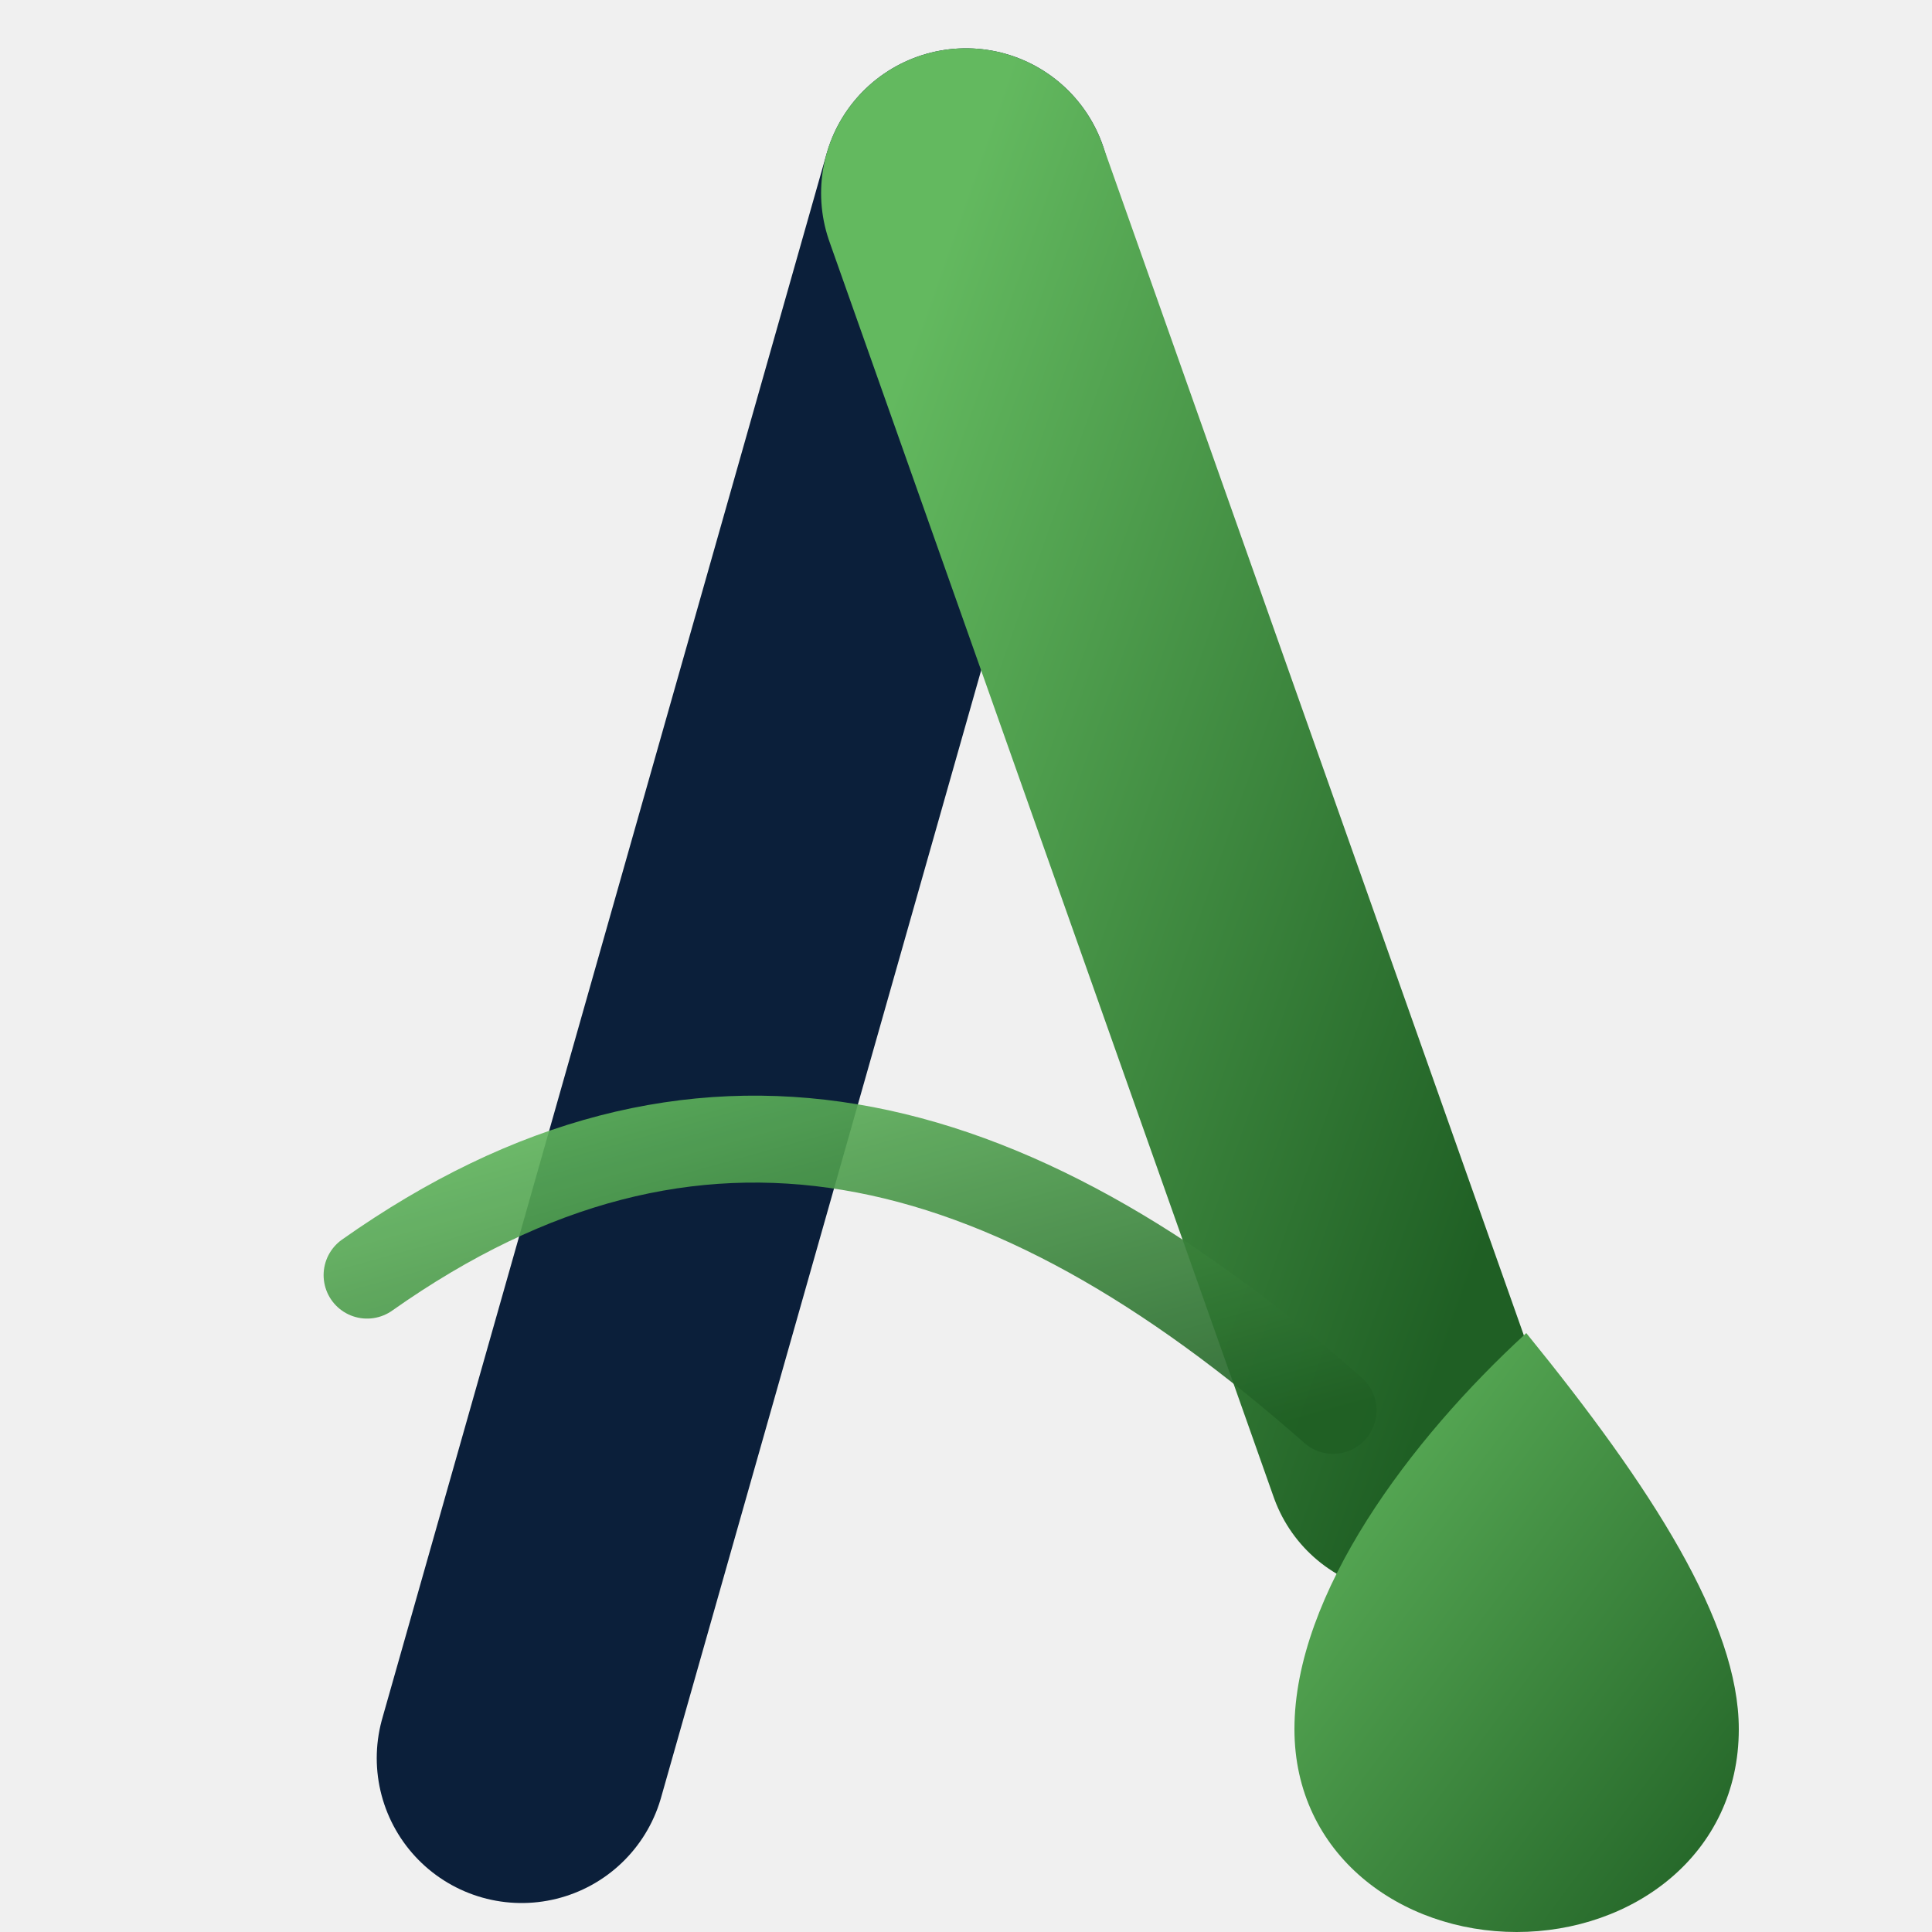
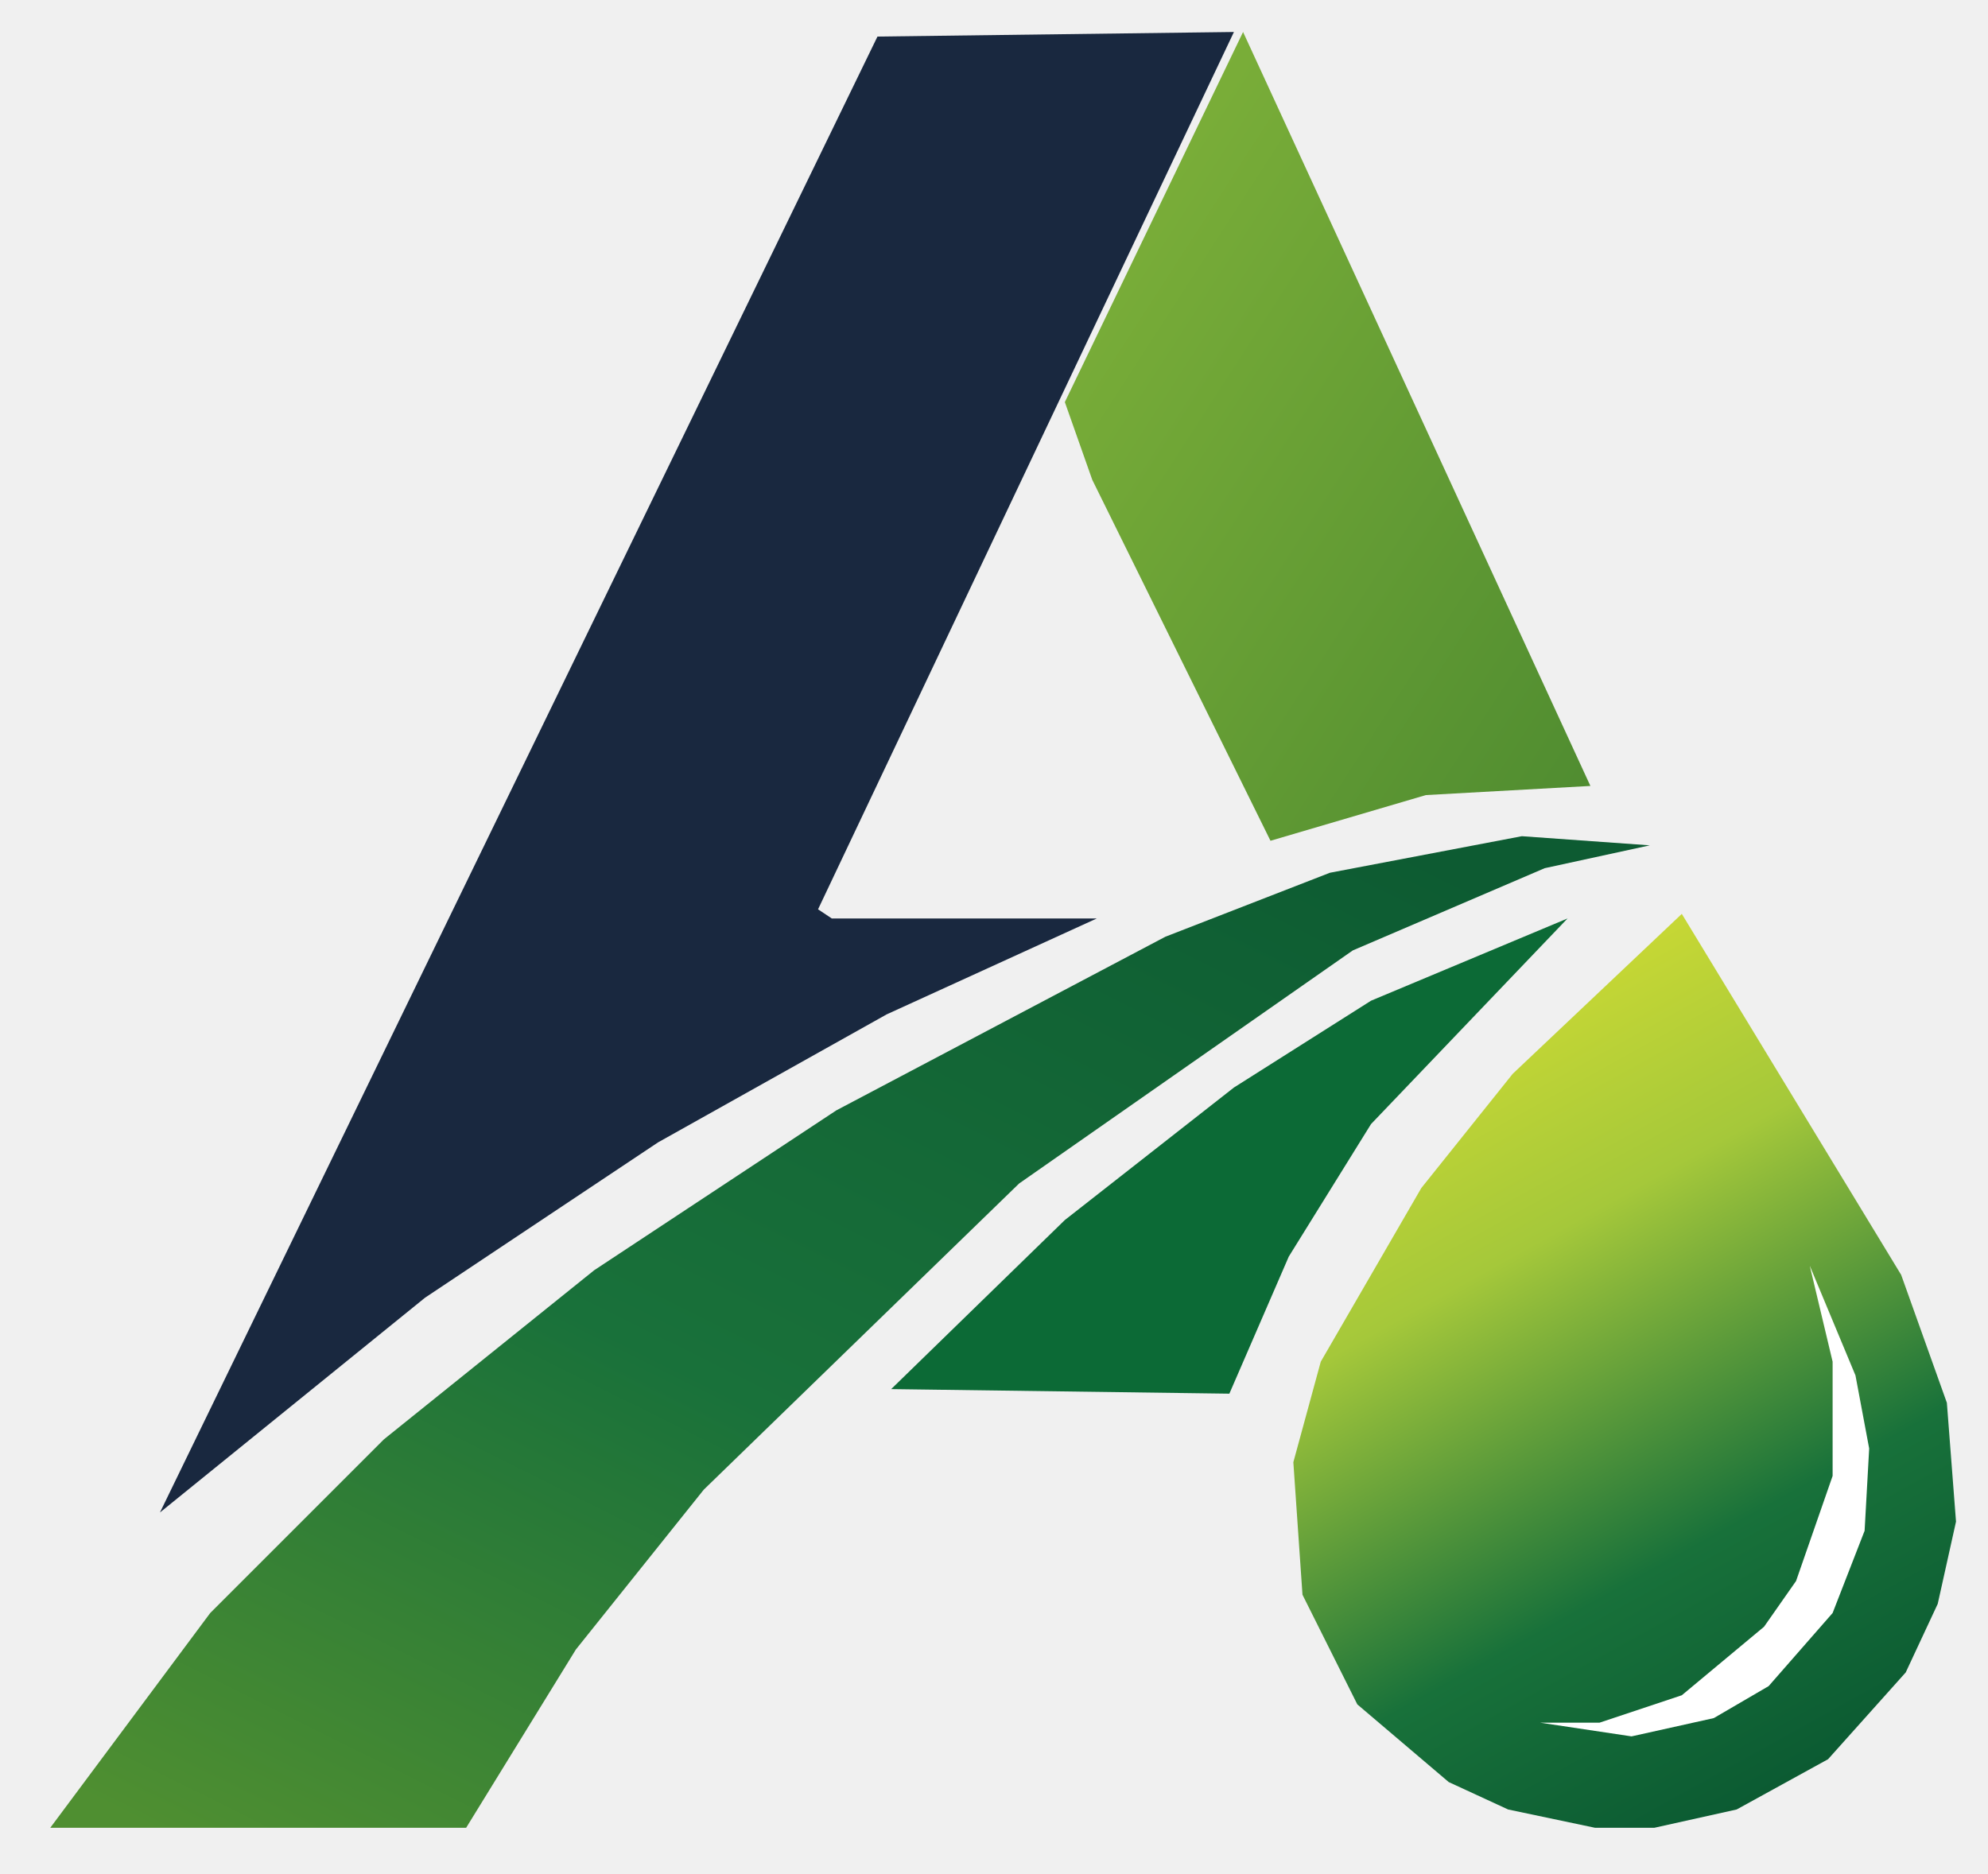
- <svg xmlns="http://www.w3.org/2000/svg" viewBox="0 0 200 200">
+ <svg xmlns="http://www.w3.org/2000/svg" viewBox="275 175 435 410" width="435" height="410">
  <defs>
-     <linearGradient id="g" x1="0%" y1="0%" x2="100%" y2="100%">
-       <stop offset="0%" stop-color="#63b95f" />
-       <stop offset="100%" stop-color="#1f5f24" />
+     <linearGradient id="green1" x1="0%" y1="0%" x2="100%" y2="100%">
+       <stop offset="0%" stop-color="#83B53A" />
+       <stop offset="100%" stop-color="#4E8B30" />
+     </linearGradient>
+     <linearGradient id="green2" x1="85%" y1="0%" x2="5%" y2="100%">
+       <stop offset="0%" stop-color="#0D5B32" />
+       <stop offset="55%" stop-color="#19713A" />
+       <stop offset="100%" stop-color="#4F8F31" />
+     </linearGradient>
+     <linearGradient id="drop" x1="25%" y1="0%" x2="65%" y2="100%">
+       <stop offset="0%" stop-color="#D7DF32" />
+       <stop offset="35%" stop-color="#A5C83A" />
+       <stop offset="72%" stop-color="#18713A" />
+       <stop offset="100%" stop-color="#0B5A32" />
    </linearGradient>
  </defs>
-   <path d="M100 20 L54 182" stroke="#0b1f3a" stroke-width="30" stroke-linecap="round" fill="none" />
-   <path d="M100 20 L146 150" stroke="url(#g)" stroke-width="30" stroke-linecap="round" fill="none" />
-   <path d="M38 132 C72 108 104 116 138 146" stroke="url(#g)" stroke-width="9" stroke-linecap="round" fill="none" opacity="0.9" />
-   <path d="M158 138 C171 154 180 168 180 179 C180 192 169 200 157 200 C145 200 134 192 134 179 C134 165 146 149 158 138 Z" fill="url(#g)" />
+   <path d="M545 182        L467 183        L310 506        L368 459        L419 425        L469 397        L515 376        L457 376        L454 374 Z" fill="#19283F" />
+   <path d="M547 182        L508 263        L514 280        L553 359        L587 349        L623 347 Z" fill="url(#green1)" />
+   <path d="M636 360        L608 358        L566 366        L530 380        L458 418        L405 453        L359 490        L321 528        L286 575        L377 575        L401 536        L429 501        L498 434        L571 383        L613 365 Z" fill="url(#green2)" />
+   <path d="M618 376        L575 394        L545 413        L508 442        L470 479        L544 480        L557 450        L575 421 Z" fill="#0C6A36" />
+   <path d="M643 375        L606 410        L586 435        L564 473        L558 495        L560 524        L572 548        L592 565        L605 571        L624 575        L637 575        L655 571        L675 560        L692 541        L699 526        L703 508        L701 482        L691 454 Z" fill="url(#drop)" />
+   <path d="M671 452        L676 473        L676 498        L668 521        L661 531        L643 546        L625 552        L612 552        L632 555        L650 551        L662 544        L676 528        L683 510        L684 492        L681 476 Z" fill="white" />
</svg>
